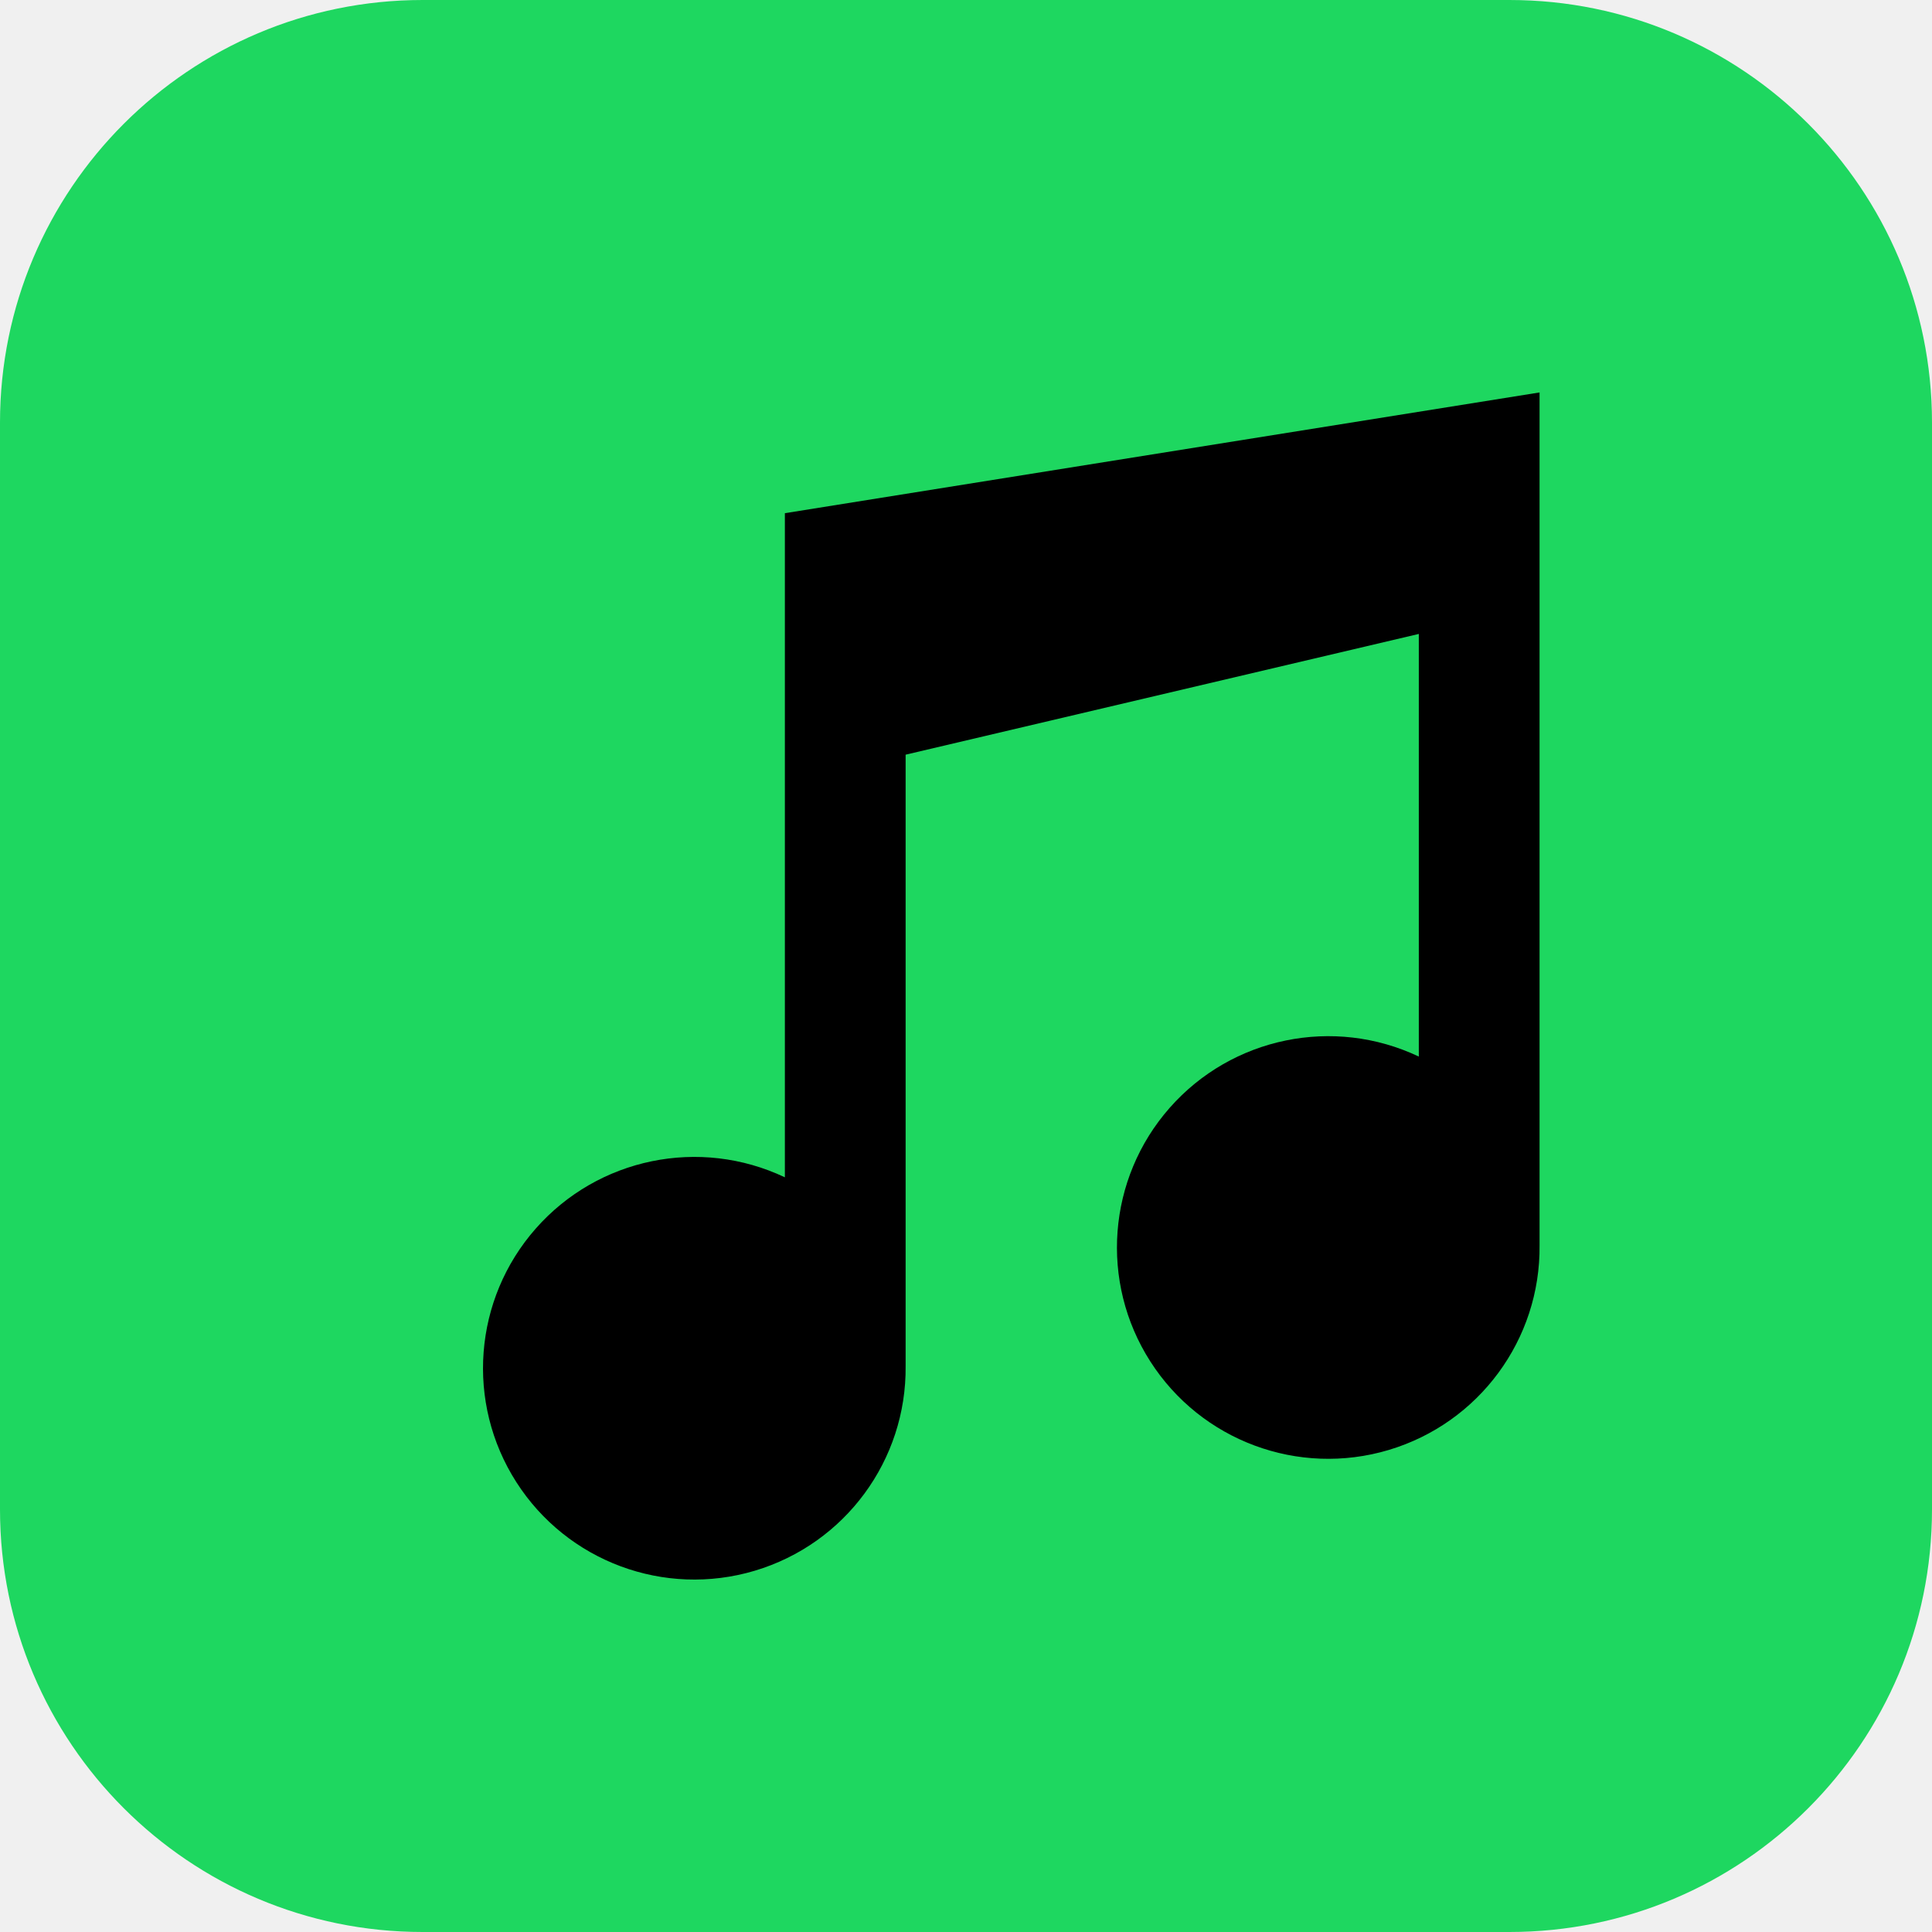
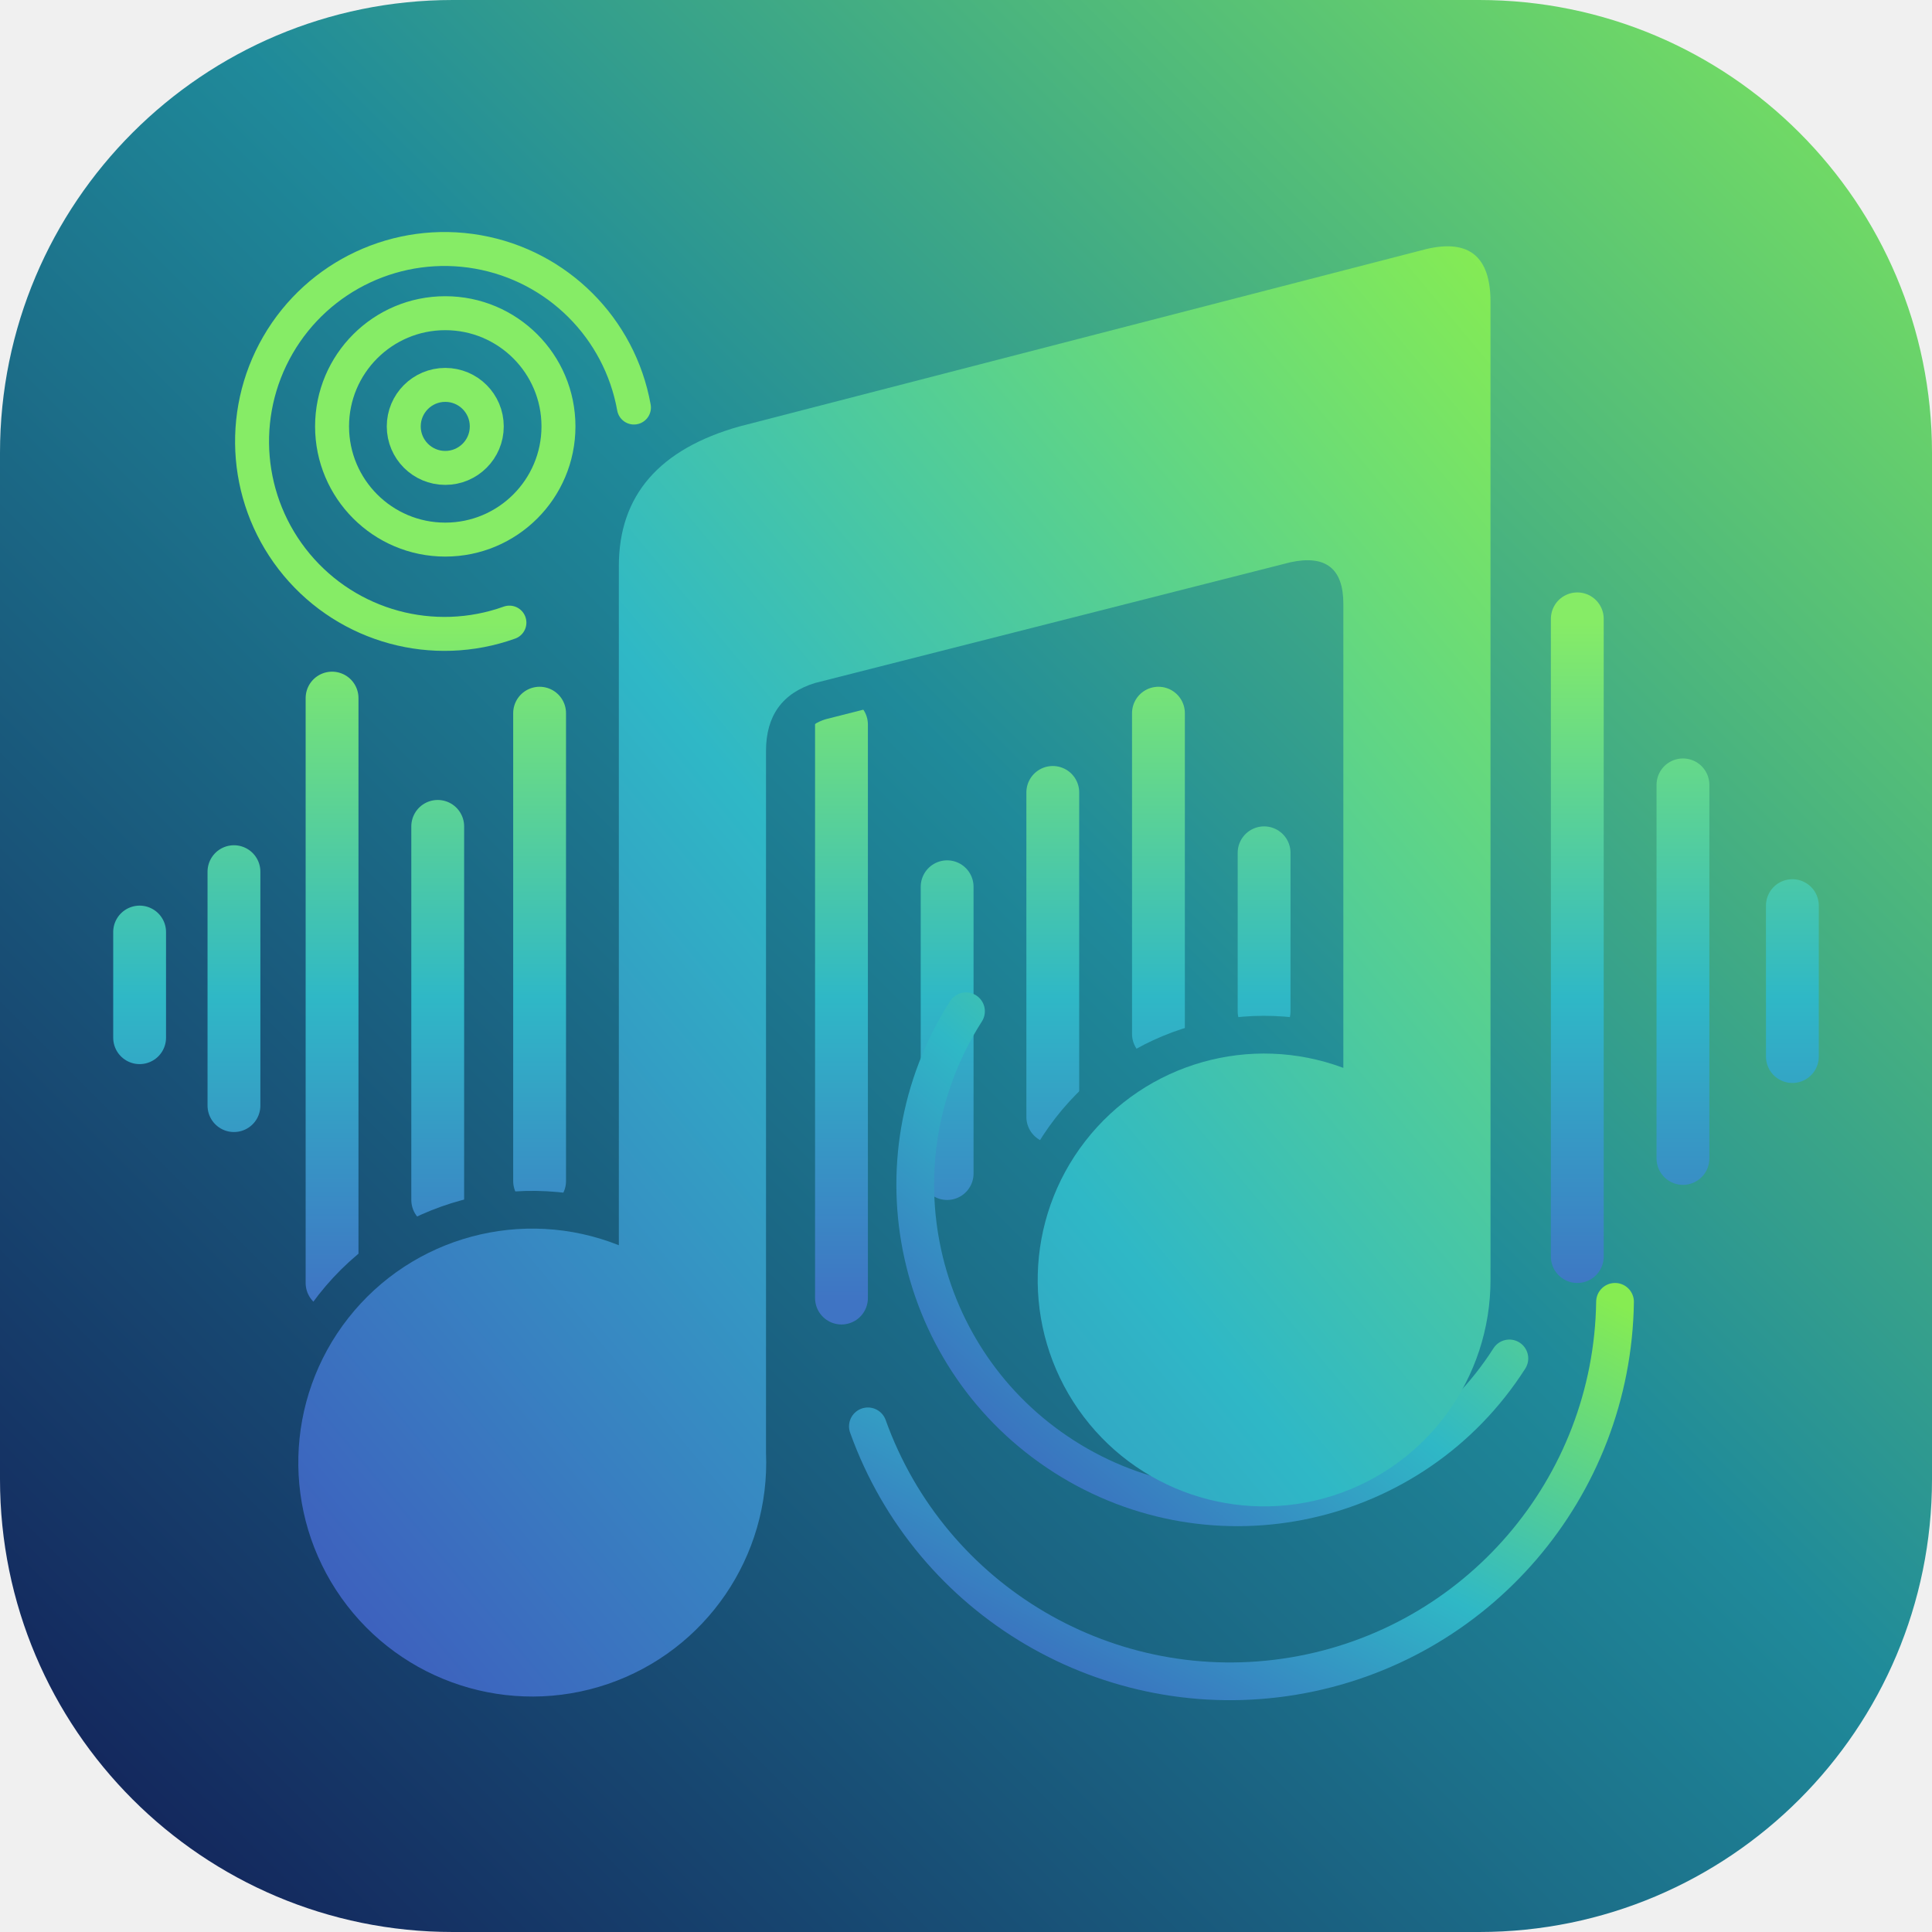
<svg xmlns="http://www.w3.org/2000/svg" viewBox="0 0 512 512">
-   <rect width="512" height="512" rx="112" fill="#1ed760" />
-   <path d="M208 136v176a56 56 0 1 0 32 50V200l136-32v112a56 56 0 1 0 32 50V104z" fill="#000" />
+   <defs>
+     <linearGradient id="bg" x1="0" y1="1" x2="1" y2="0">
+       <stop offset="0" stop-color="#121a55" />
+       <stop offset=".55" stop-color="#1f8a9a" />
+       <stop offset="1" stop-color="#7fe85c" />
+     </linearGradient>
+     <linearGradient id="fg" x1="0" y1="1" x2="1" y2="0">
+       <stop offset="0" stop-color="#3f57bd" />
+       <stop offset=".5" stop-color="#2fb8c6" />
+       <stop offset="1" stop-color="#86ec52" />
+     </linearGradient>
+     <linearGradient id="bar" gradientUnits="userSpaceOnUse" x1="0" y1="165" x2="0" y2="345">
+       <stop offset="0" stop-color="#86ec66" />
+       <stop offset=".55" stop-color="#2fb8c6" />
+       <stop offset="1" stop-color="#3f74c4" />
+     </linearGradient>
+     <g id="note">
+       <path d="M164 150 Q164 122 196 113 L378 66 Q395 62 395 80 V339 A60 60 0 1 1 356 283 V160 Q356 146 342 149 L216 181 Q203 185 203 199 V385 A62 62 0 1 1 164 330 Z" />
+     </g>
+     <mask id="cut" maskUnits="userSpaceOnUse" x="0" y="0" width="512" height="512">
+       <rect width="512" height="512" fill="#fff" />
+       <use href="#note" fill="#000" stroke="#000" stroke-width="20" stroke-linejoin="round" />
+     </mask>
+   </defs>
+   <rect width="512" height="512" rx="120" fill="url(#bg)" />
+   <g fill="none" stroke="url(#bar)" stroke-width="9" stroke-linecap="round">
+     <circle cx="118" cy="113" r="11" />
+     <path d="M118 83 A30 30 0 1 1 88 113 A30 30 0 0 1 118 83" />
+     <path d="M135 165 A51 51 0 1 1 168 108" />
+   </g>
+   <g mask="url(#cut)" stroke="url(#bar)" stroke-width="14" stroke-linecap="round">
+     <line x1="37" x2="37" y1="247" y2="275" />
+     <line x1="62" x2="62" y1="231" y2="293" />
+     <line x1="88" x2="88" y1="185" y2="340" />
+     <line x1="116" x2="116" y1="219" y2="318" />
+     <line x1="143" x2="143" y1="189" y2="313" />
+     <line x1="223" x2="223" y1="192" y2="344" />
+     <line x1="251" x2="251" y1="235" y2="311" />
+     <line x1="279" x2="279" y1="210" y2="296" />
+     <line x1="307" x2="307" y1="189" y2="274" />
+     <line x1="335" x2="335" y1="226" y2="268" />
+     <line x1="418" x2="418" y1="164" y2="333" />
+     <line x1="446" x2="446" y1="208" y2="307" />
+     <line x1="475" x2="475" y1="240" y2="280" />
+   </g>
+   <g fill="none" stroke="url(#fg)" stroke-width="10" stroke-linecap="round">
+     <path d="M256 268 A72 72 0 0 0 400 360" />
+     <path d="M230 378 A102 102 0 0 0 428 345" />
+   </g>
+   <use href="#note" fill="url(#fg)" />
</svg>
